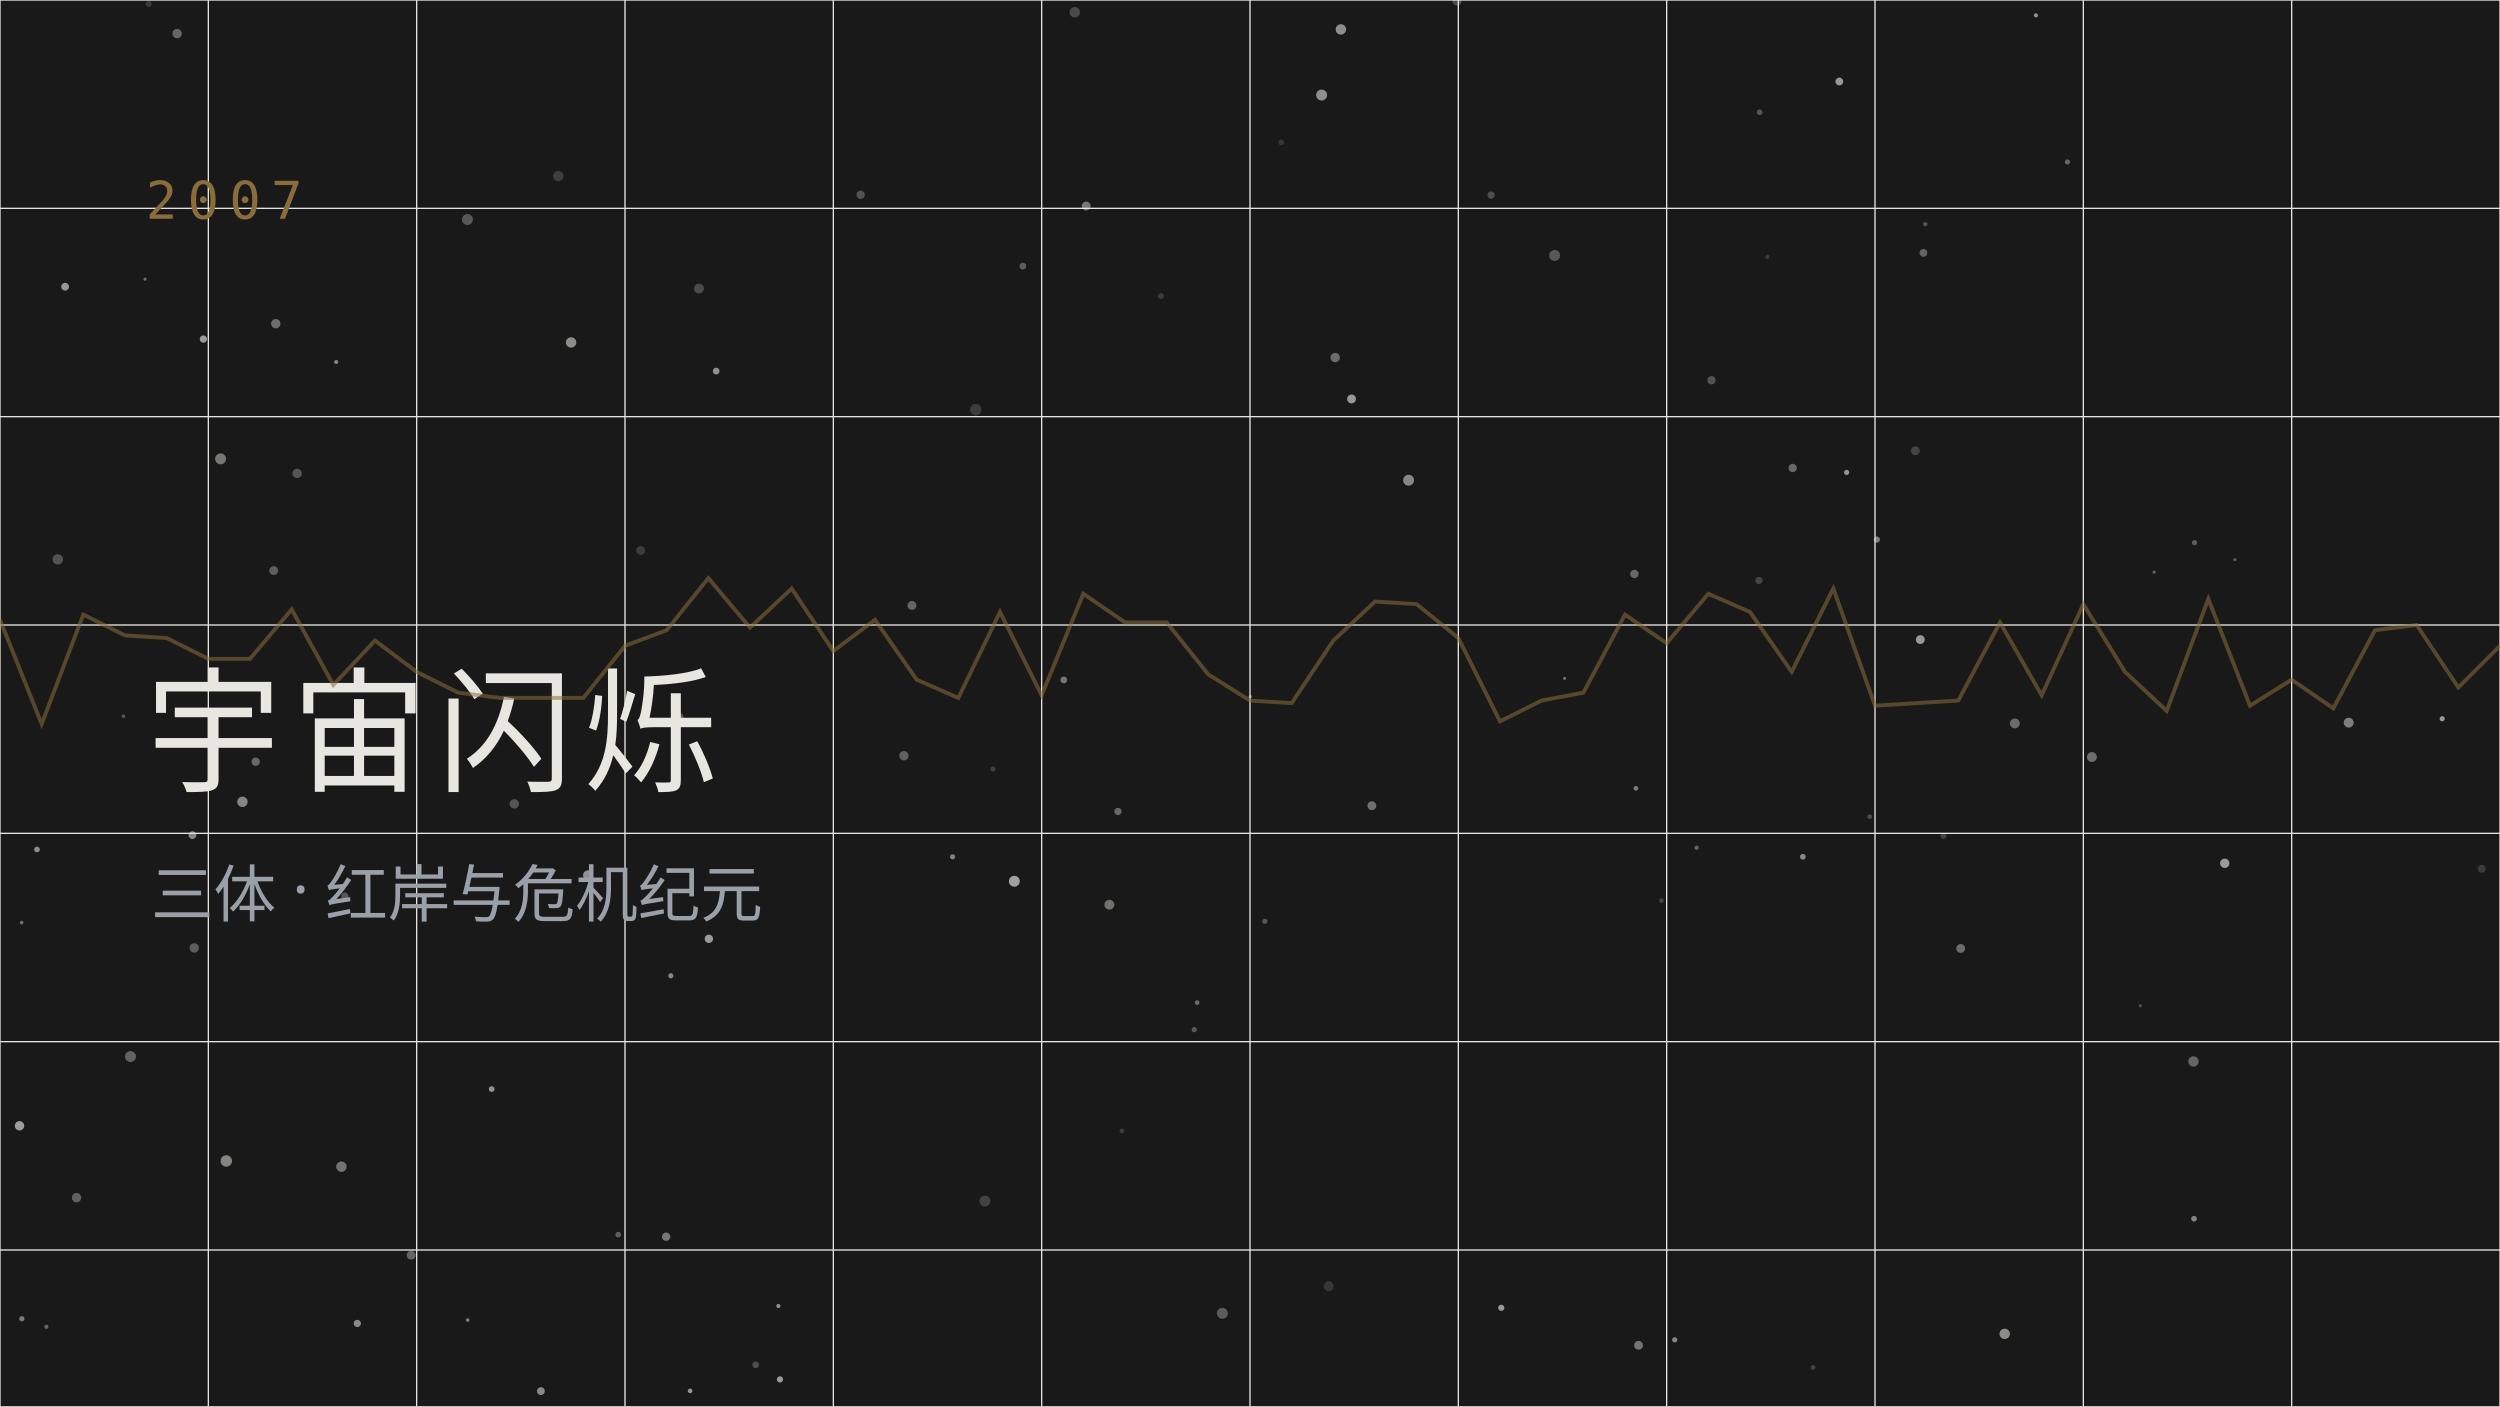
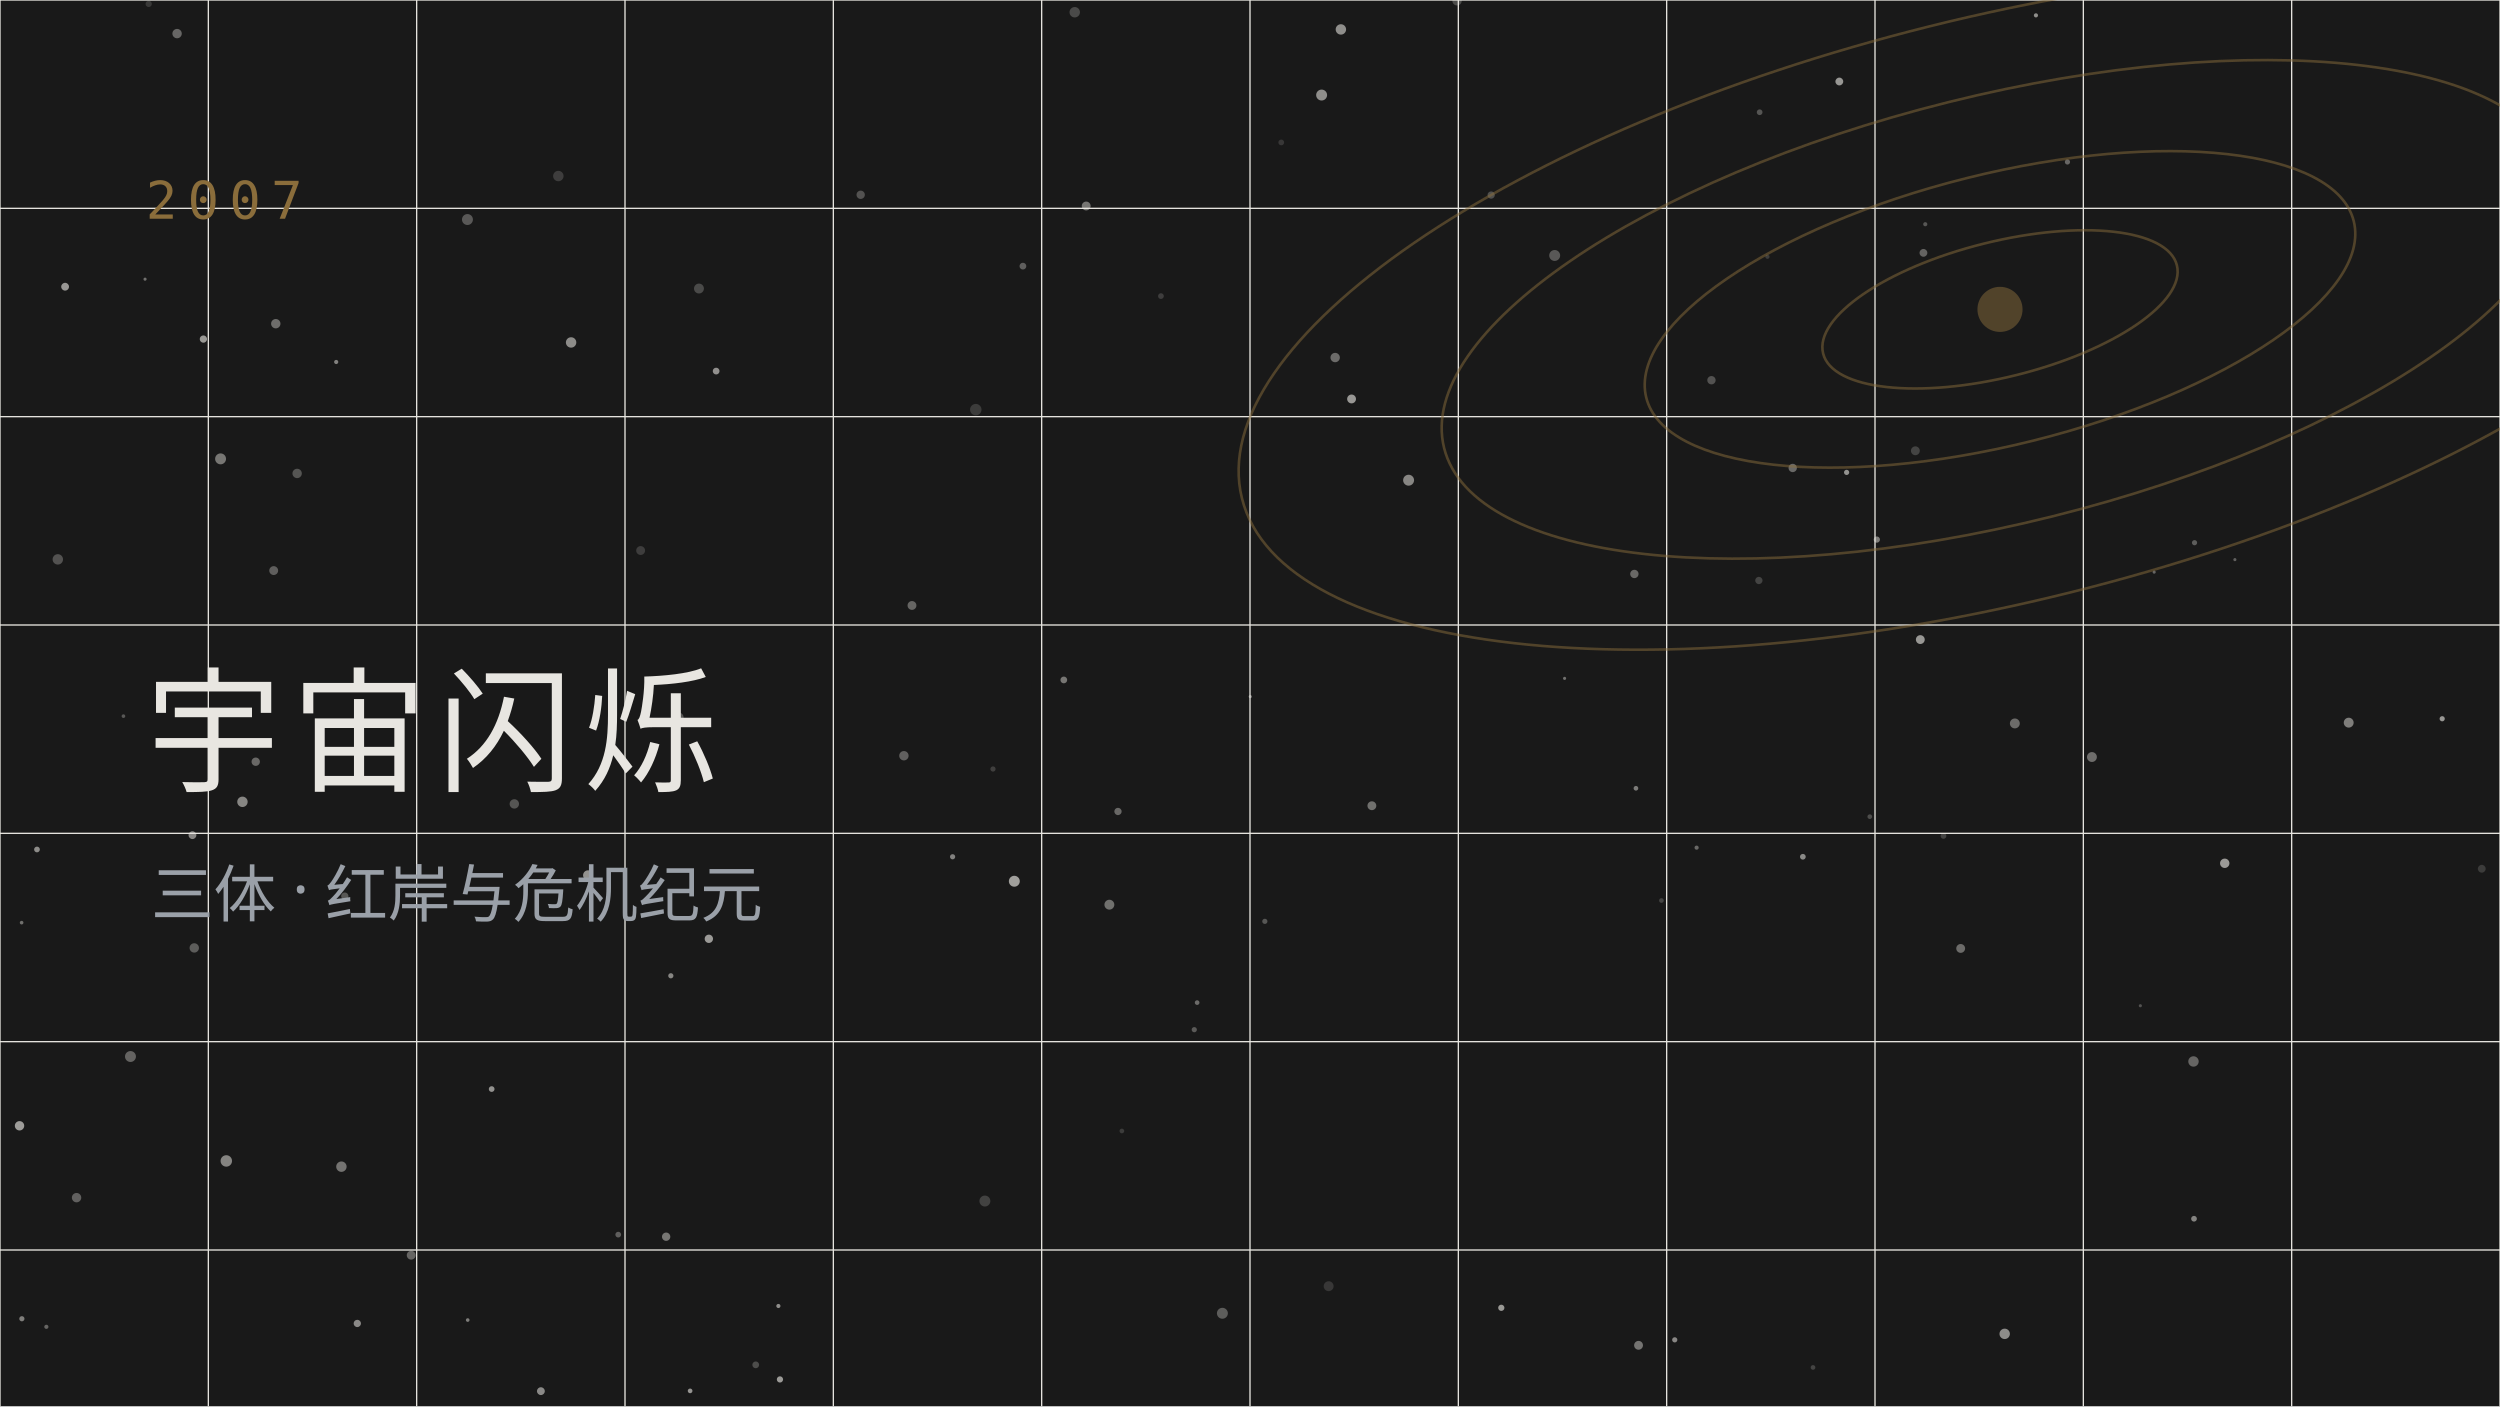
<svg xmlns="http://www.w3.org/2000/svg" width="960" height="540" viewBox="0 0 960 540">
  <rect width="960" height="540" fill="#0a0e14" />
  <rect width="960" height="540" fill="#8a6d3b" opacity="0.12" />
  <line x1="0" y1="0" x2="0" y2="540" stroke="#e8e6e1" stroke-width="0.5" />
  <line x1="80" y1="0" x2="80" y2="540" stroke="#e8e6e1" stroke-width="0.5" />
  <line x1="160" y1="0" x2="160" y2="540" stroke="#e8e6e1" stroke-width="0.5" />
  <line x1="240" y1="0" x2="240" y2="540" stroke="#e8e6e1" stroke-width="0.5" />
  <line x1="320" y1="0" x2="320" y2="540" stroke="#e8e6e1" stroke-width="0.5" />
  <line x1="400" y1="0" x2="400" y2="540" stroke="#e8e6e1" stroke-width="0.5" />
  <line x1="480" y1="0" x2="480" y2="540" stroke="#e8e6e1" stroke-width="0.5" />
  <line x1="560" y1="0" x2="560" y2="540" stroke="#e8e6e1" stroke-width="0.5" />
  <line x1="640" y1="0" x2="640" y2="540" stroke="#e8e6e1" stroke-width="0.5" />
  <line x1="720" y1="0" x2="720" y2="540" stroke="#e8e6e1" stroke-width="0.5" />
  <line x1="800" y1="0" x2="800" y2="540" stroke="#e8e6e1" stroke-width="0.5" />
  <line x1="880" y1="0" x2="880" y2="540" stroke="#e8e6e1" stroke-width="0.5" />
  <line x1="960" y1="0" x2="960" y2="540" stroke="#e8e6e1" stroke-width="0.5" />
  <line x1="0" y1="0" x2="960" y2="0" stroke="#e8e6e1" stroke-width="0.5" />
  <line x1="0" y1="80" x2="960" y2="80" stroke="#e8e6e1" stroke-width="0.5" />
  <line x1="0" y1="160" x2="960" y2="160" stroke="#e8e6e1" stroke-width="0.5" />
  <line x1="0" y1="240" x2="960" y2="240" stroke="#e8e6e1" stroke-width="0.5" />
  <line x1="0" y1="320" x2="960" y2="320" stroke="#e8e6e1" stroke-width="0.5" />
  <line x1="0" y1="400" x2="960" y2="400" stroke="#e8e6e1" stroke-width="0.5" />
  <line x1="0" y1="480" x2="960" y2="480" stroke="#e8e6e1" stroke-width="0.5" />
  <circle cx="492.0" cy="54.7" r="1.1" fill="#e8e6e1" opacity="0.15" />
  <circle cx="854.3" cy="331.5" r="1.8" fill="#e8e6e1" opacity="0.63" />
  <circle cx="803.3" cy="290.7" r="1.9" fill="#e8e6e1" opacity="0.41" />
  <circle cx="937.8" cy="276.0" r="1.0" fill="#e8e6e1" opacity="0.61" />
  <circle cx="347.1" cy="290.2" r="1.8" fill="#e8e6e1" opacity="0.35" />
  <circle cx="137.2" cy="508.2" r="1.4" fill="#e8e6e1" opacity="0.55" />
  <circle cx="272.2" cy="360.5" r="1.6" fill="#e8e6e1" opacity="0.63" />
  <circle cx="769.8" cy="512.2" r="2.0" fill="#e8e6e1" opacity="0.56" />
  <circle cx="299.5" cy="529.7" r="1.2" fill="#e8e6e1" opacity="0.63" />
  <circle cx="14.2" cy="326.2" r="1.1" fill="#e8e6e1" opacity="0.56" />
  <circle cx="84.7" cy="176.2" r="2.1" fill="#e8e6e1" opacity="0.45" />
  <circle cx="8.3" cy="354.3" r="0.7" fill="#e8e6e1" opacity="0.42" />
  <circle cx="746.3" cy="321.0" r="1.1" fill="#e8e6e1" opacity="0.21" />
  <circle cx="392.8" cy="102.2" r="1.3" fill="#e8e6e1" opacity="0.34" />
  <circle cx="429.3" cy="311.6" r="1.4" fill="#e8e6e1" opacity="0.39" />
  <circle cx="298.9" cy="501.5" r="0.8" fill="#e8e6e1" opacity="0.57" />
  <circle cx="374.7" cy="157.3" r="2.2" fill="#e8e6e1" opacity="0.17" />
  <circle cx="179.5" cy="84.3" r="2.1" fill="#e8e6e1" opacity="0.31" />
  <circle cx="157.9" cy="482.0" r="1.7" fill="#e8e6e1" opacity="0.37" />
  <circle cx="514.9" cy="11.3" r="2.0" fill="#e8e6e1" opacity="0.57" />
  <circle cx="179.6" cy="506.9" r="0.7" fill="#e8e6e1" opacity="0.49" />
  <circle cx="381.3" cy="295.3" r="1.0" fill="#e8e6e1" opacity="0.19" />
  <circle cx="469.4" cy="504.3" r="2.1" fill="#e8e6e1" opacity="0.33" />
  <circle cx="576.5" cy="502.2" r="1.2" fill="#e8e6e1" opacity="0.62" />
  <circle cx="22.2" cy="214.8" r="2.0" fill="#e8e6e1" opacity="0.28" />
  <circle cx="389.5" cy="338.4" r="2.1" fill="#e8e6e1" opacity="0.65" />
  <circle cx="290.2" cy="524.1" r="1.3" fill="#e8e6e1" opacity="0.25" />
  <circle cx="675.7" cy="43.1" r="1.1" fill="#e8e6e1" opacity="0.29" />
  <circle cx="74.6" cy="364.0" r="1.8" fill="#e8e6e1" opacity="0.33" />
  <circle cx="706.3" cy="31.3" r="1.5" fill="#e8e6e1" opacity="0.61" />
  <circle cx="225.8" cy="336.1" r="1.9" fill="#e8e6e1" opacity="0.59" />
  <circle cx="480.1" cy="267.5" r="0.6" fill="#e8e6e1" opacity="0.50" />
  <circle cx="842.7" cy="208.4" r="1.0" fill="#e8e6e1" opacity="0.33" />
  <circle cx="485.7" cy="353.8" r="1.0" fill="#e8e6e1" opacity="0.30" />
  <circle cx="445.8" cy="113.7" r="1.1" fill="#e8e6e1" opacity="0.18" />
  <circle cx="78.1" cy="130.2" r="1.4" fill="#e8e6e1" opacity="0.62" />
  <circle cx="408.5" cy="261.1" r="1.3" fill="#e8e6e1" opacity="0.45" />
  <circle cx="675.4" cy="222.9" r="1.4" fill="#e8e6e1" opacity="0.21" />
  <circle cx="709.1" cy="181.4" r="1.0" fill="#e8e6e1" opacity="0.59" />
  <circle cx="752.9" cy="364.2" r="1.7" fill="#e8e6e1" opacity="0.40" />
  <circle cx="459.7" cy="385.0" r="0.9" fill="#e8e6e1" opacity="0.40" />
  <circle cx="643.1" cy="514.5" r="1.0" fill="#e8e6e1" opacity="0.54" />
  <circle cx="559.5" cy="0.3" r="1.8" fill="#e8e6e1" opacity="0.25" />
  <circle cx="678.7" cy="98.6" r="0.8" fill="#e8e6e1" opacity="0.17" />
  <circle cx="827.2" cy="219.7" r="0.6" fill="#e8e6e1" opacity="0.37" />
  <circle cx="350.2" cy="232.5" r="1.7" fill="#e8e6e1" opacity="0.37" />
  <circle cx="214.4" cy="67.6" r="2.0" fill="#e8e6e1" opacity="0.18" />
  <circle cx="260.6" cy="275.5" r="1.9" fill="#e8e6e1" opacity="0.30" />
  <circle cx="105.1" cy="219.1" r="1.7" fill="#e8e6e1" opacity="0.34" />
  <circle cx="718.0" cy="313.6" r="0.9" fill="#e8e6e1" opacity="0.25" />
  <circle cx="330.5" cy="74.8" r="1.6" fill="#e8e6e1" opacity="0.28" />
  <circle cx="50.1" cy="405.7" r="2.1" fill="#e8e6e1" opacity="0.36" />
  <circle cx="628.2" cy="302.7" r="0.9" fill="#e8e6e1" opacity="0.48" />
  <circle cx="207.7" cy="534.2" r="1.5" fill="#e8e6e1" opacity="0.55" />
  <circle cx="417.1" cy="79.1" r="1.7" fill="#e8e6e1" opacity="0.45" />
  <circle cx="953.0" cy="333.6" r="1.5" fill="#e8e6e1" opacity="0.17" />
  <circle cx="93.1" cy="307.9" r="2.0" fill="#e8e6e1" opacity="0.53" />
  <circle cx="540.9" cy="184.4" r="2.1" fill="#e8e6e1" opacity="0.53" />
  <circle cx="132.4" cy="344.1" r="1.4" fill="#e8e6e1" opacity="0.30" />
  <circle cx="131.1" cy="448.0" r="2.0" fill="#e8e6e1" opacity="0.44" />
  <circle cx="57.1" cy="1.5" r="1.2" fill="#e8e6e1" opacity="0.16" />
  <circle cx="572.6" cy="74.9" r="1.4" fill="#e8e6e1" opacity="0.26" />
  <circle cx="793.9" cy="62.2" r="1.0" fill="#e8e6e1" opacity="0.38" />
  <circle cx="739.3" cy="86.1" r="0.8" fill="#e8e6e1" opacity="0.30" />
  <circle cx="720.7" cy="207.2" r="1.2" fill="#e8e6e1" opacity="0.49" />
  <circle cx="629.2" cy="516.6" r="1.7" fill="#e8e6e1" opacity="0.44" />
  <circle cx="378.2" cy="461.2" r="2.1" fill="#e8e6e1" opacity="0.20" />
  <circle cx="696.2" cy="525.1" r="0.9" fill="#e8e6e1" opacity="0.21" />
  <circle cx="901.9" cy="277.5" r="1.9" fill="#e8e6e1" opacity="0.49" />
  <circle cx="821.9" cy="386.2" r="0.6" fill="#e8e6e1" opacity="0.28" />
  <circle cx="365.8" cy="329.0" r="1.0" fill="#e8e6e1" opacity="0.51" />
  <circle cx="512.7" cy="137.3" r="1.8" fill="#e8e6e1" opacity="0.40" />
  <circle cx="692.3" cy="329.0" r="1.1" fill="#e8e6e1" opacity="0.55" />
  <circle cx="842.5" cy="468.0" r="1.1" fill="#e8e6e1" opacity="0.52" />
  <circle cx="246.0" cy="211.4" r="1.7" fill="#e8e6e1" opacity="0.18" />
  <circle cx="237.4" cy="474.1" r="1.1" fill="#e8e6e1" opacity="0.34" />
  <circle cx="29.4" cy="459.9" r="1.8" fill="#e8e6e1" opacity="0.35" />
  <circle cx="188.8" cy="418.2" r="1.1" fill="#e8e6e1" opacity="0.59" />
  <circle cx="627.6" cy="220.4" r="1.6" fill="#e8e6e1" opacity="0.39" />
  <circle cx="47.4" cy="275.0" r="0.7" fill="#e8e6e1" opacity="0.31" />
  <circle cx="842.3" cy="407.6" r="2.0" fill="#e8e6e1" opacity="0.37" />
  <circle cx="412.7" cy="4.7" r="2.0" fill="#e8e6e1" opacity="0.24" />
  <circle cx="657.2" cy="146.0" r="1.6" fill="#e8e6e1" opacity="0.28" />
  <circle cx="651.5" cy="325.5" r="0.8" fill="#e8e6e1" opacity="0.39" />
  <circle cx="114.1" cy="181.8" r="1.8" fill="#e8e6e1" opacity="0.29" />
  <circle cx="638.0" cy="345.8" r="0.9" fill="#e8e6e1" opacity="0.21" />
  <circle cx="73.9" cy="320.7" r="1.5" fill="#e8e6e1" opacity="0.54" />
  <circle cx="7.5" cy="432.3" r="1.8" fill="#e8e6e1" opacity="0.64" />
  <circle cx="526.8" cy="309.4" r="1.7" fill="#e8e6e1" opacity="0.42" />
  <circle cx="510.2" cy="493.9" r="1.9" fill="#e8e6e1" opacity="0.15" />
  <circle cx="735.5" cy="173.1" r="1.7" fill="#e8e6e1" opacity="0.21" />
  <circle cx="86.9" cy="445.8" r="2.2" fill="#e8e6e1" opacity="0.52" />
  <circle cx="219.3" cy="131.5" r="2.0" fill="#e8e6e1" opacity="0.56" />
  <circle cx="268.4" cy="110.8" r="1.9" fill="#e8e6e1" opacity="0.24" />
  <circle cx="430.8" cy="434.3" r="0.9" fill="#e8e6e1" opacity="0.17" />
  <circle cx="275.0" cy="142.5" r="1.3" fill="#e8e6e1" opacity="0.58" />
  <circle cx="25.0" cy="110.1" r="1.5" fill="#e8e6e1" opacity="0.61" />
  <circle cx="519.0" cy="153.2" r="1.7" fill="#e8e6e1" opacity="0.61" />
  <circle cx="781.8" cy="5.9" r="0.8" fill="#e8e6e1" opacity="0.57" />
  <circle cx="507.5" cy="36.5" r="2.1" fill="#e8e6e1" opacity="0.57" />
  <circle cx="737.4" cy="245.6" r="1.7" fill="#e8e6e1" opacity="0.61" />
  <circle cx="458.6" cy="395.4" r="1.0" fill="#e8e6e1" opacity="0.32" />
  <circle cx="129.1" cy="139.0" r="0.8" fill="#e8e6e1" opacity="0.51" />
  <circle cx="55.7" cy="107.2" r="0.6" fill="#e8e6e1" opacity="0.43" />
  <circle cx="597.0" cy="98.1" r="2.1" fill="#e8e6e1" opacity="0.31" />
  <circle cx="600.8" cy="260.5" r="0.6" fill="#e8e6e1" opacity="0.43" />
  <circle cx="105.9" cy="124.3" r="1.8" fill="#e8e6e1" opacity="0.41" />
  <circle cx="265.0" cy="534.1" r="0.9" fill="#e8e6e1" opacity="0.60" />
  <circle cx="98.2" cy="292.5" r="1.6" fill="#e8e6e1" opacity="0.39" />
  <circle cx="8.4" cy="506.4" r="1.0" fill="#e8e6e1" opacity="0.49" />
  <circle cx="858.2" cy="214.9" r="0.6" fill="#e8e6e1" opacity="0.35" />
  <circle cx="688.4" cy="179.7" r="1.6" fill="#e8e6e1" opacity="0.39" />
  <circle cx="68.0" cy="12.9" r="1.8" fill="#e8e6e1" opacity="0.38" />
  <circle cx="773.7" cy="277.8" r="1.9" fill="#e8e6e1" opacity="0.40" />
  <circle cx="257.6" cy="374.7" r="1.0" fill="#e8e6e1" opacity="0.53" />
  <circle cx="738.6" cy="97.1" r="1.5" fill="#e8e6e1" opacity="0.36" />
  <circle cx="197.5" cy="308.7" r="1.8" fill="#e8e6e1" opacity="0.29" />
  <circle cx="426.0" cy="347.4" r="1.9" fill="#e8e6e1" opacity="0.42" />
  <circle cx="255.8" cy="474.9" r="1.6" fill="#e8e6e1" opacity="0.45" />
  <circle cx="17.8" cy="509.5" r="0.8" fill="#e8e6e1" opacity="0.37" />
+   <g opacity="0.5" stroke="#8a6d3b" fill="none">
+     <ellipse cx="768" cy="118.8" rx="70" ry="26" transform="rotate(-14 768 118.8)" />
+     <ellipse cx="768" cy="118.8" rx="140" ry="52" transform="rotate(-14 768 118.8)" />
+     <ellipse cx="768" cy="118.8" rx="220" ry="82" transform="rotate(-14 768 118.8)" />
+     <ellipse cx="768" cy="118.8" rx="300" ry="112" transform="rotate(-14 768 118.8)" />
+     <circle cx="768" cy="118.8" r="8.656" fill="#8a6d3b" stroke="none" />
+   </g>
  <text x="56" y="84" font-family="'SFMono-Regular','Menlo',monospace" font-size="20" fill="#8a6d3b" letter-spacing="4">2007</text>
  <text x="56" y="300" font-family="'Noto Serif SC','Songti SC',serif" font-size="52" fill="#e8e6e1" letter-spacing="4">宇宙闪烁</text>
  <text x="58" y="352" font-family="'PingFang SC','Microsoft YaHei',sans-serif" font-size="24" fill="#9aa0a8">三体 · 红岸与危机纪元</text>
-   <polyline points="0,238 16,278 32,236 48,244 64,245 80,253 96,253 112,234 128,263 144,246 160,258 176,266 192,268 208,268 224,268 240,248 256,242 272,222 288,241 304,226 320,250 336,238 352,261 368,268 384,235 400,267 416,228 432,239 448,239 464,259 480,269 496,270 512,246 528,231 544,232 560,245 576,277 592,269 608,266 624,236 640,247 656,228 672,235 688,258 704,226 720,271 736,270 752,269 768,239 784,267 800,232 816,258 832,273 848,230 864,271 880,261 896,272 912,242 928,240 944,264 960,248" fill="none" stroke="#8a6d3b" stroke-width="1.5" opacity="0.55" />
</svg>
